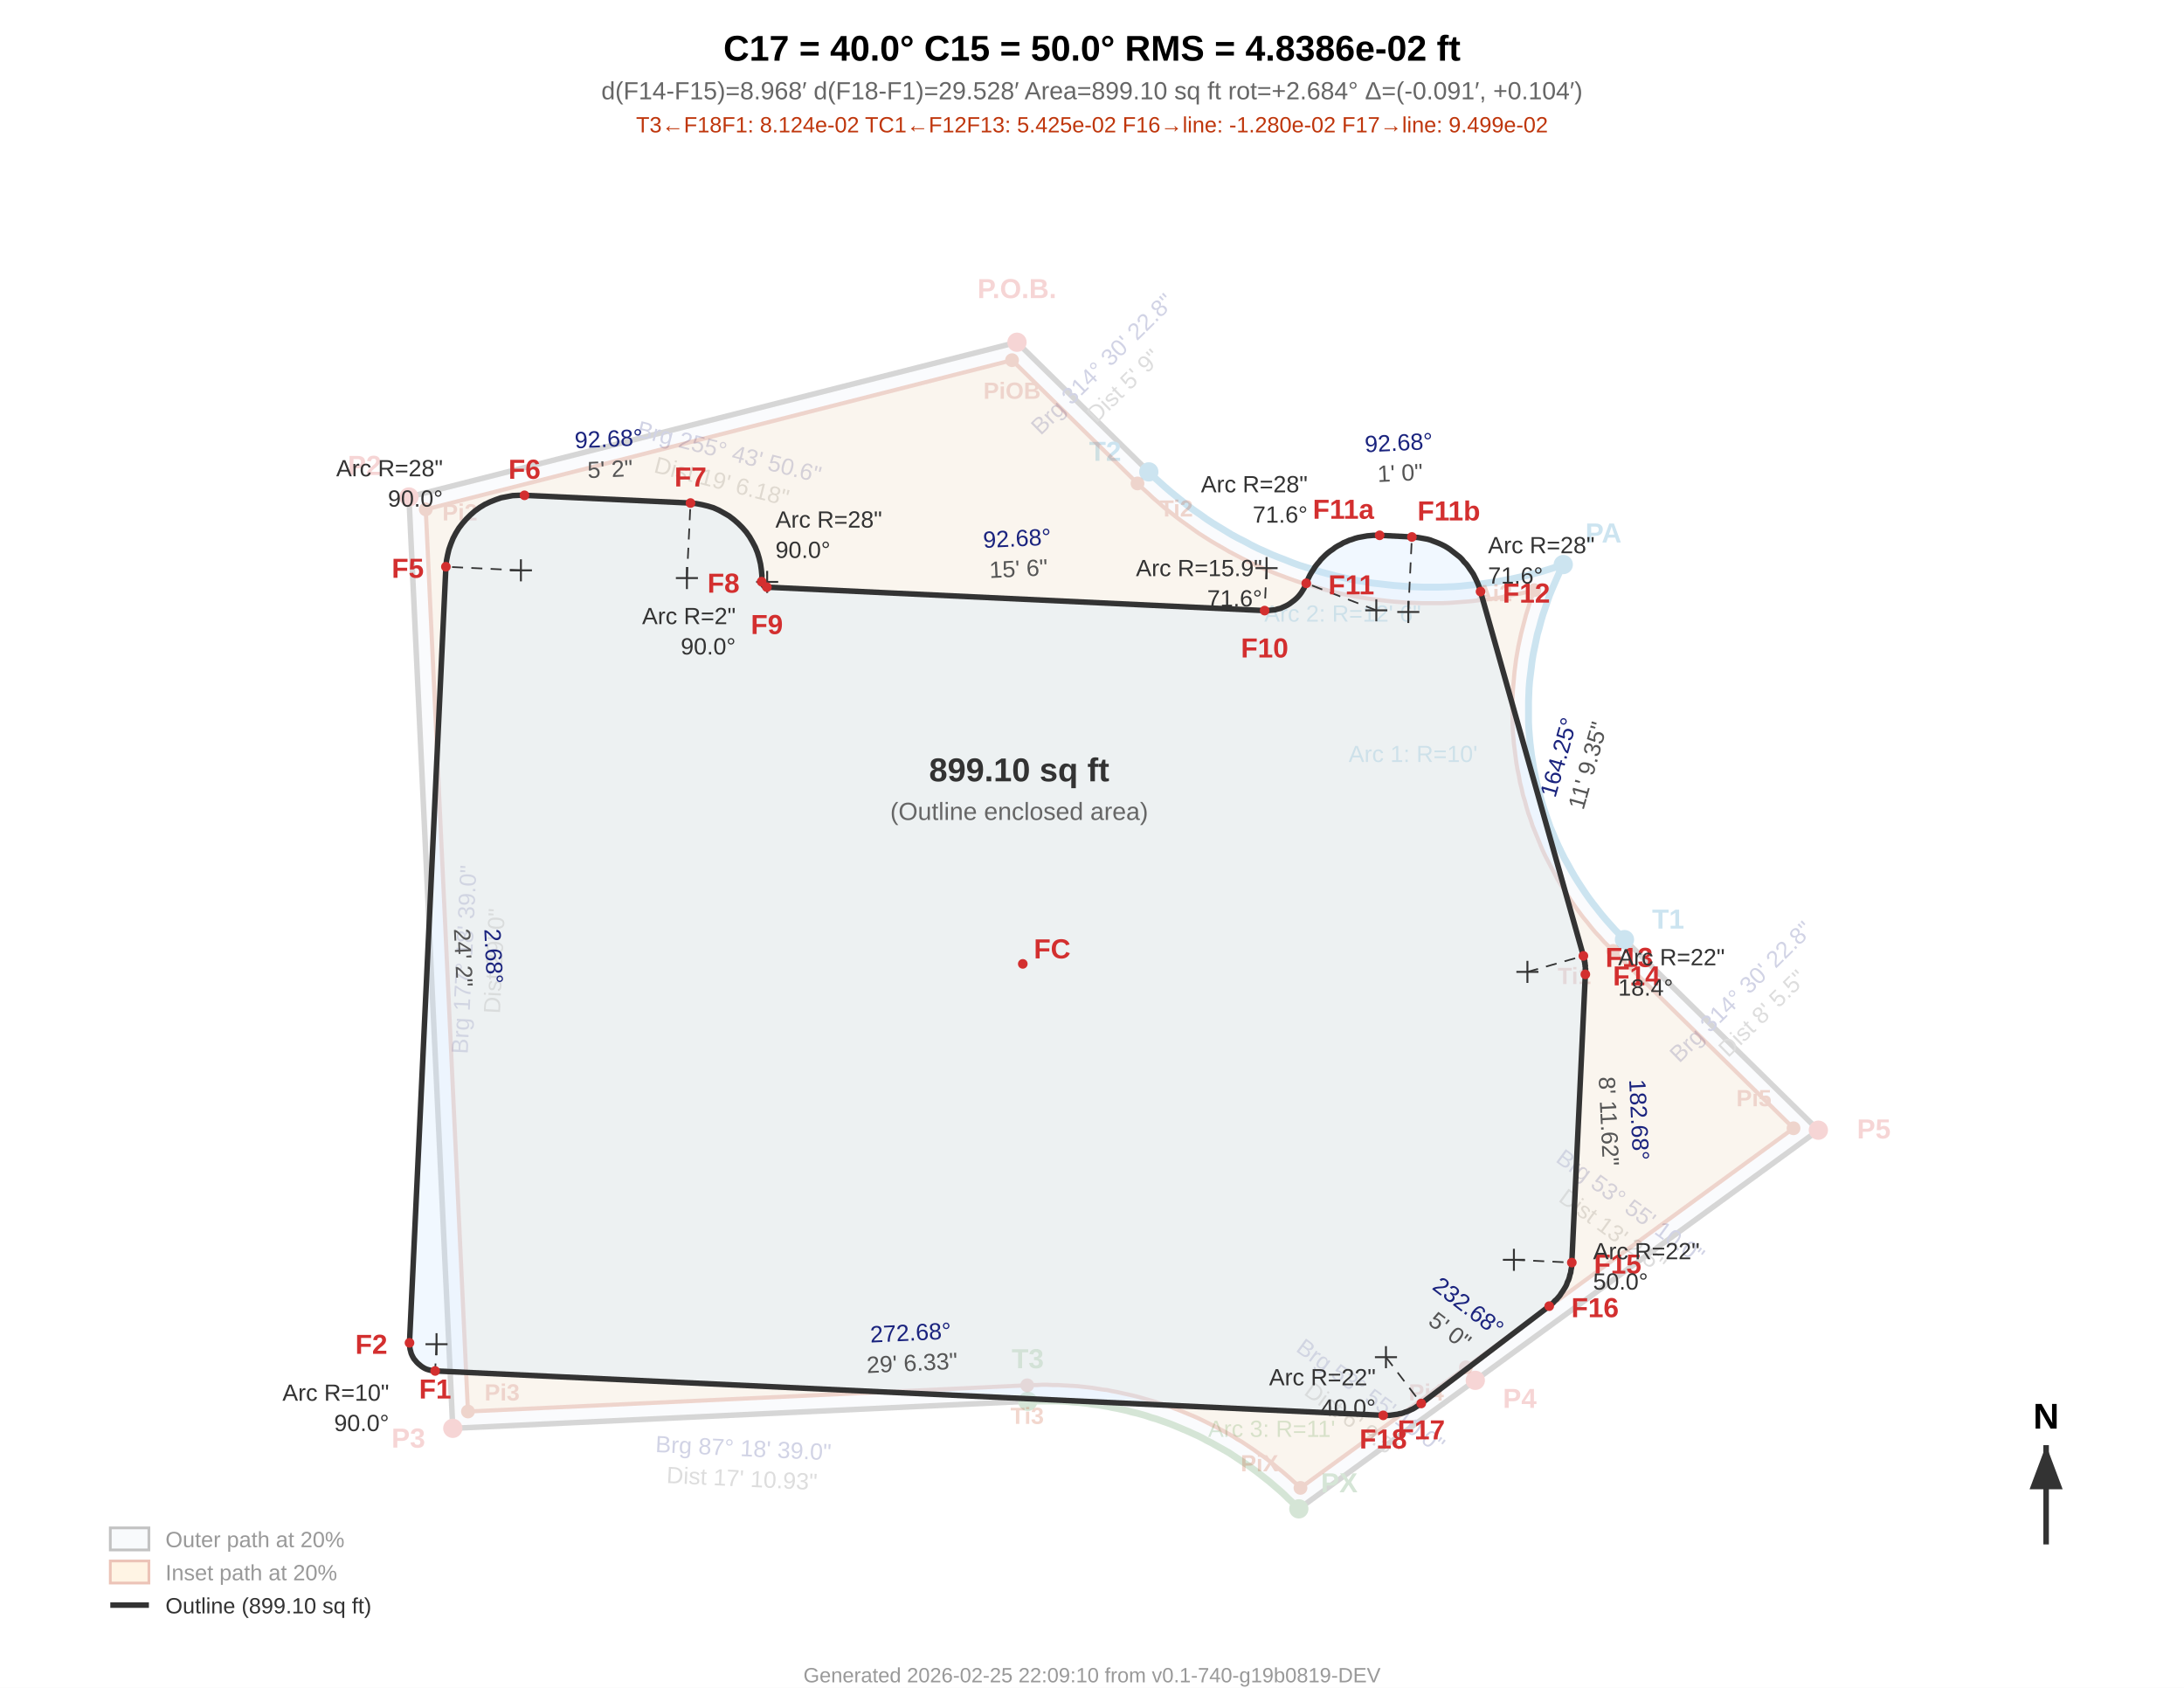
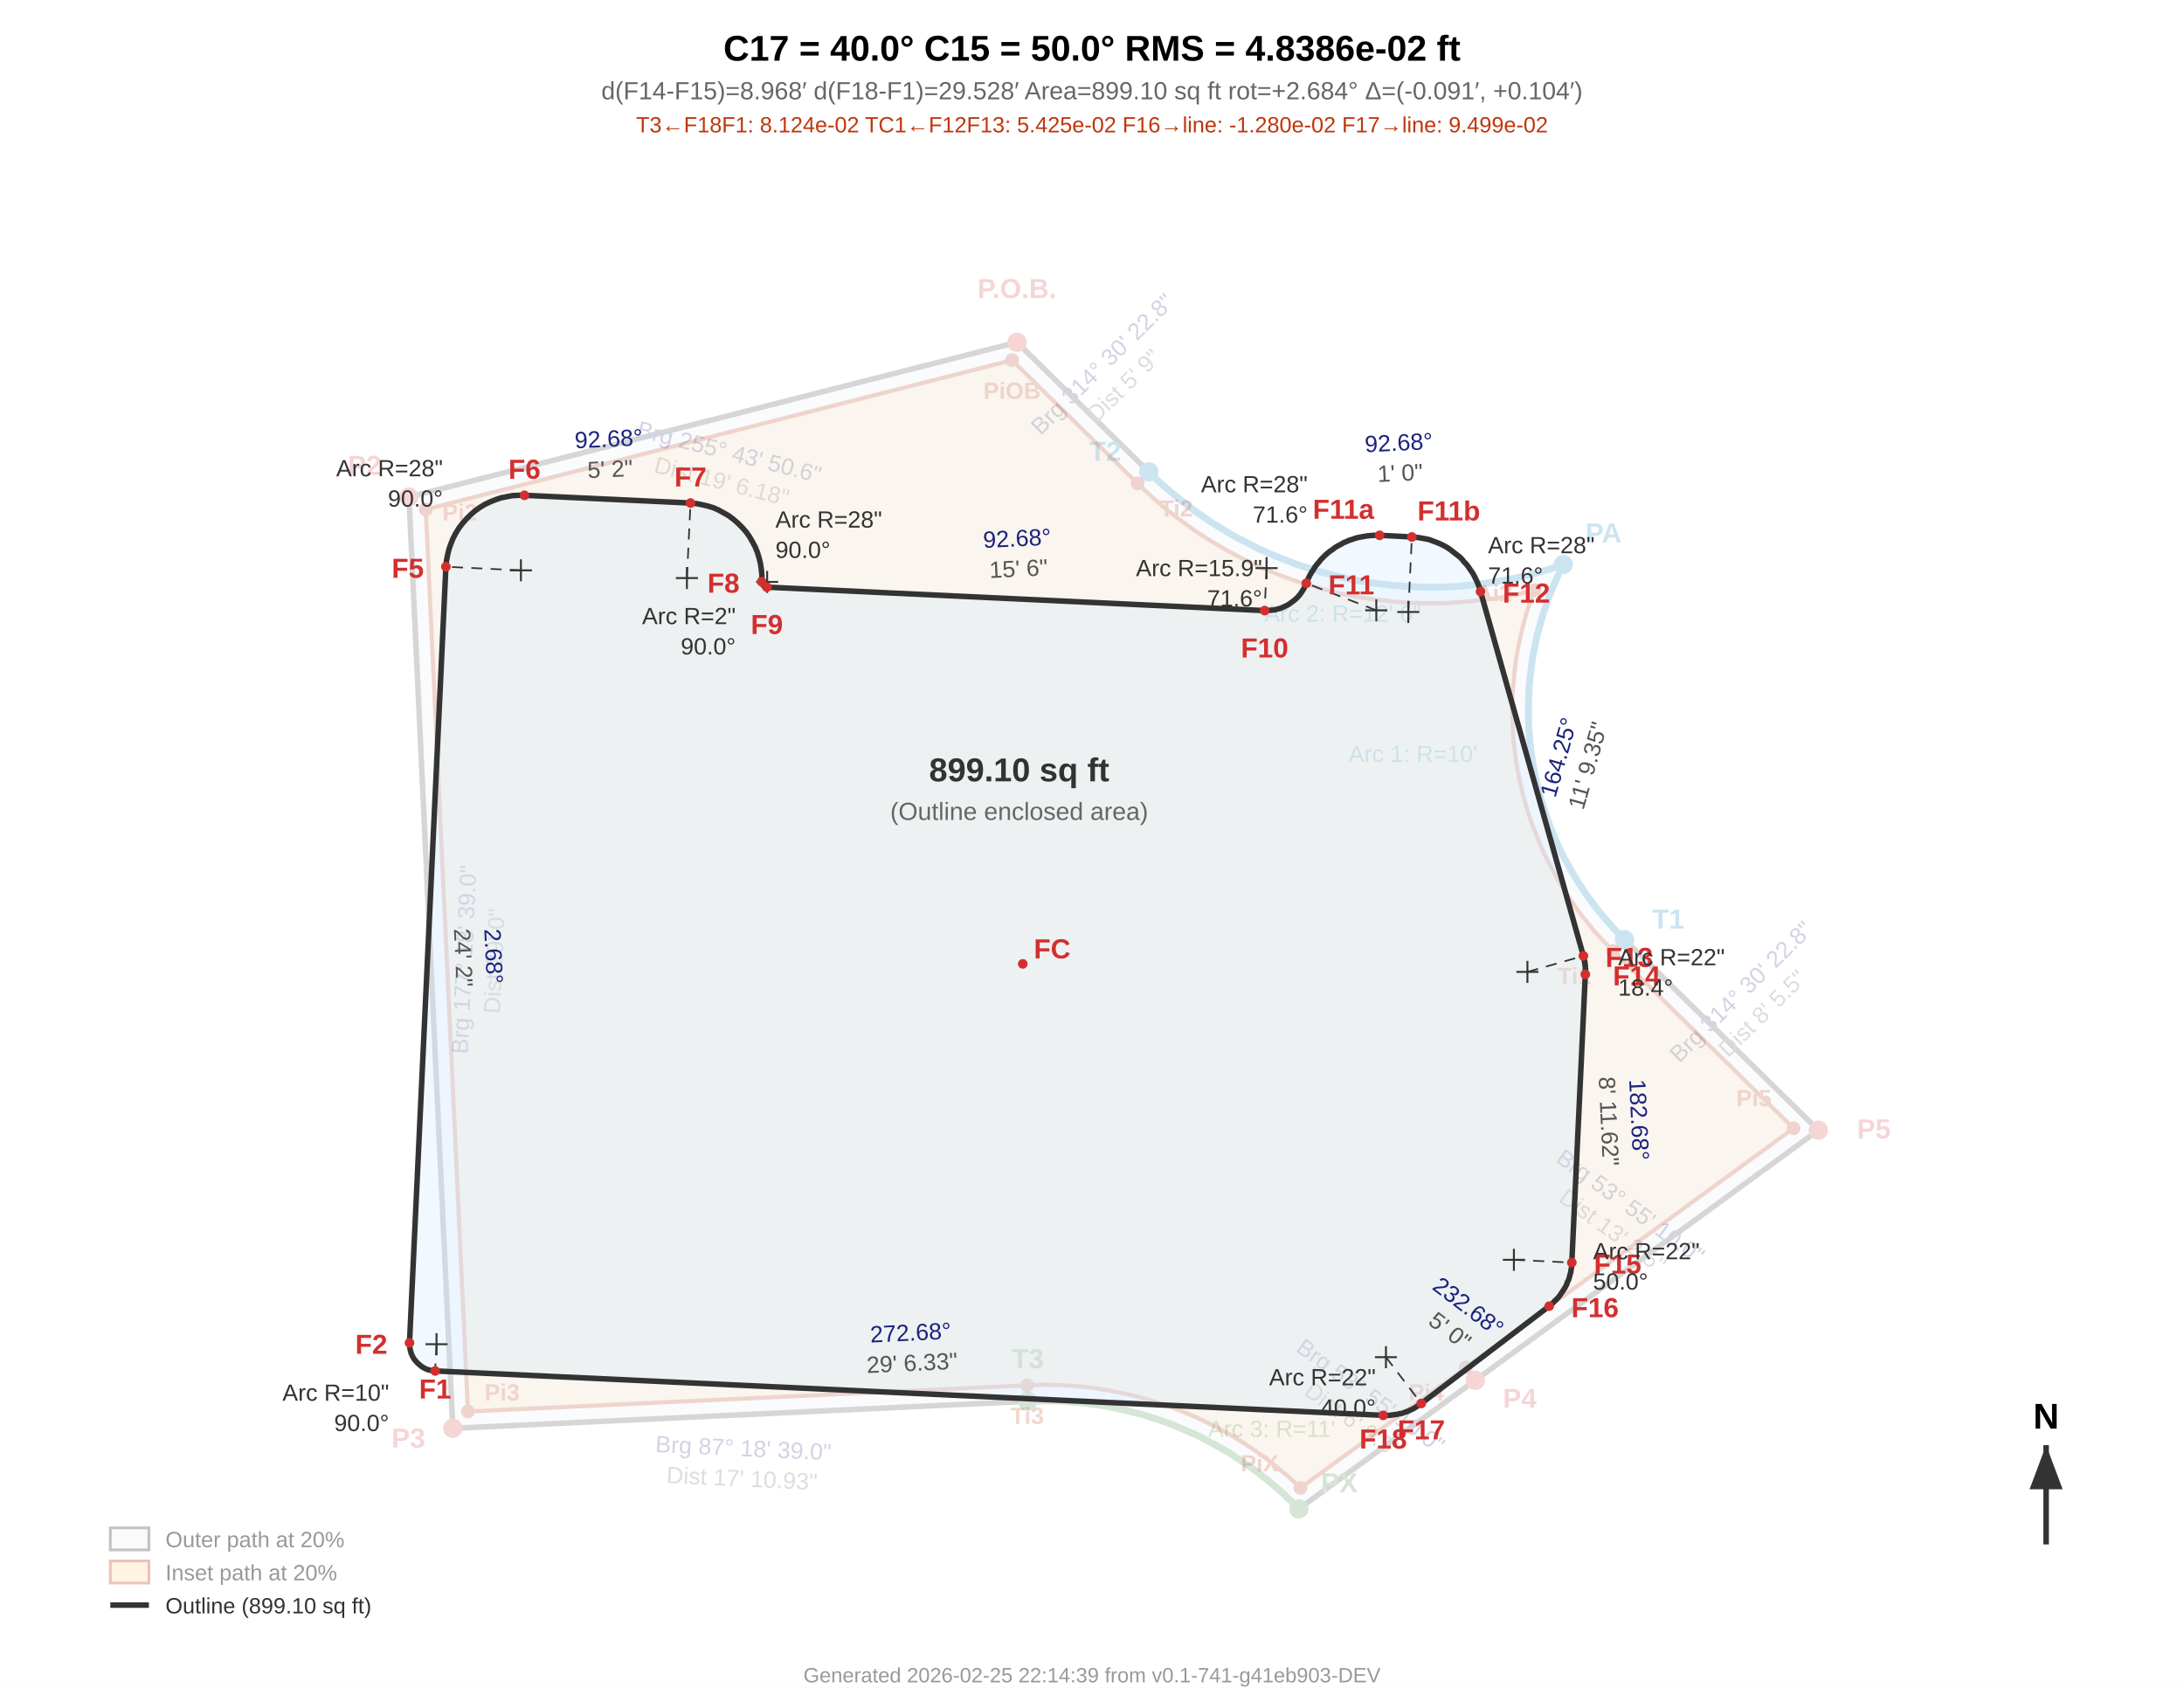
<svg xmlns="http://www.w3.org/2000/svg" width="792" height="612" viewBox="0 0 792 612">
  <rect width="792" height="612" fill="white" />
  <defs>
    <marker id="ah" markerWidth="8" markerHeight="6" refX="8" refY="3" orient="auto">
      <polygon points="0 0, 8 3, 0 6" fill="#333" />
    </marker>
    <clipPath id="page">
      <rect width="792" height="612" />
    </clipPath>
  </defs>
  <text x="396.0" y="22" text-anchor="middle" font-family="Arial" font-size="13" font-weight="bold">C17 = 40.0°   C15 = 50.0°   RMS = 4.8386e-02 ft</text>
  <text x="396.0" y="36" text-anchor="middle" font-family="Arial" font-size="9" fill="#666">d(F14-F15)=8.968′  d(F18-F1)=29.528′  Area=899.10 sq ft  rot=+2.684°  Δ=(-0.091′, +0.104′)</text>
  <text x="396.0" y="48" text-anchor="middle" font-family="Arial" font-size="8" fill="#BF360C">T3←F18F1: 8.124e-02   TC1←F12F13: 5.425e-02   F16→line: -1.280e-02   F17→line: 9.499e-02</text>
  <g opacity="0.2">
    <polygon points="368.8,124.1 148.3,180.2 164.2,517.9 535.0,500.5 659.4,409.8" fill="none" stroke="#bbb" stroke-width="0.8" stroke-dasharray="4,4" />
    <polygon points="368.8,124.1 148.3,180.2 164.2,517.9 372.7,508.1 374.6,508.0 376.4,508.0 378.2,508.0 380.0,508.0 381.8,508.0 383.6,508.0 385.5,508.1 387.3,508.2 389.1,508.4 390.9,508.5 392.7,508.7 394.5,508.9 396.3,509.2 398.1,509.4 399.9,509.7 401.7,510.0 403.5,510.4 405.2,510.7 407.0,511.1 408.8,511.5 410.5,512.0 412.3,512.4 414.1,512.9 415.8,513.4 417.5,514.0 419.3,514.5 421.0,515.1 422.7,515.7 424.4,516.3 426.1,517.0 427.8,517.7 429.4,518.4 431.1,519.1 432.8,519.9 434.4,520.6 436.0,521.4 437.6,522.3 439.2,523.1 440.8,524.0 442.4,524.9 444.0,525.8 445.6,526.7 447.1,527.7 448.6,528.7 450.1,529.7 451.6,530.7 453.1,531.7 454.6,532.8 456.1,533.9 457.5,535.0 458.9,536.1 460.3,537.2 461.7,538.4 463.1,539.6 464.5,540.8 465.8,542.0 467.1,543.3 468.4,544.5 469.7,545.8 471.0,547.1 535.0,500.5 659.4,409.8 589.1,340.7 587.4,338.9 585.7,337.2 584.0,335.3 582.4,333.5 580.8,331.6 579.3,329.7 577.8,327.8 576.3,325.8 574.9,323.8 573.5,321.7 572.2,319.7 570.9,317.6 569.7,315.5 568.5,313.3 567.3,311.2 566.2,309.0 565.1,306.7 564.1,304.5 563.2,302.3 562.2,300.0 561.4,297.7 560.6,295.4 559.8,293.0 559.1,290.7 558.4,288.3 557.8,285.9 557.2,283.6 556.7,281.2 556.2,278.7 555.8,276.3 555.4,273.9 555.1,271.5 554.8,269.0 554.6,266.6 554.4,264.1 554.3,261.7 554.3,259.2 554.3,256.8 554.3,254.3 554.4,251.8 554.5,249.4 554.7,246.9 555.0,244.5 555.3,242.1 555.6,239.6 556.0,237.2 556.5,234.8 557.0,232.4 557.5,230.0 558.2,227.6 558.8,225.3 559.5,222.9 560.3,220.6 561.1,218.2 561.9,215.9 562.8,213.7 563.8,211.4 564.8,209.1 565.8,206.9 566.9,204.7 564.3,205.6 561.8,206.4 559.2,207.2 556.6,207.9 553.9,208.6 551.3,209.2 548.7,209.8 546.0,210.3 543.4,210.8 540.7,211.2 538.0,211.6 535.3,212.0 532.6,212.2 529.9,212.5 527.3,212.7 524.5,212.8 521.8,212.9 519.1,212.9 516.4,212.9 513.7,212.8 511.0,212.7 508.3,212.5 505.6,212.3 502.9,212.0 500.3,211.7 497.6,211.4 494.9,210.9 492.2,210.5 489.6,210.0 486.9,209.4 484.3,208.8 481.7,208.1 479.1,207.4 476.5,206.6 473.9,205.8 471.3,205.0 468.8,204.1 466.3,203.1 463.7,202.1 461.2,201.1 458.8,200.0 456.3,198.9 453.9,197.7 451.5,196.4 449.1,195.2 446.7,193.9 444.4,192.5 442.1,191.1 439.8,189.7 437.5,188.2 435.3,186.6 433.1,185.1 430.9,183.5 428.8,181.8 426.7,180.1 424.6,178.4 422.5,176.6 420.5,174.8 418.5,173.0 416.6,171.1" fill="#e8edf5" stroke="none" />
    <line x1="368.8" y1="124.1" x2="148.3" y2="180.2" stroke="#333" stroke-width="2.0" />
    <line x1="148.3" y1="180.2" x2="164.2" y2="517.9" stroke="#333" stroke-width="2.0" />
    <line x1="164.2" y1="517.9" x2="372.7" y2="508.1" stroke="#333" stroke-width="2.0" />
    <line x1="471.0" y1="547.1" x2="535.0" y2="500.5" stroke="#333" stroke-width="2.0" />
    <line x1="535.0" y1="500.5" x2="659.4" y2="409.8" stroke="#333" stroke-width="2.0" />
    <line x1="659.4" y1="409.8" x2="589.1" y2="340.7" stroke="#333" stroke-width="2.0" />
    <line x1="416.6" y1="171.1" x2="368.8" y2="124.1" stroke="#333" stroke-width="2.0" />
    <polyline points="589.1,340.7 587.4,338.9 585.7,337.2 584.0,335.3 582.4,333.5 580.8,331.6 579.3,329.7 577.8,327.8 576.3,325.8 574.9,323.8 573.5,321.7 572.2,319.7 570.9,317.6 569.7,315.5 568.5,313.3 567.3,311.2 566.2,309.0 565.1,306.7 564.1,304.5 563.2,302.3 562.2,300.0 561.4,297.7 560.6,295.4 559.8,293.0 559.1,290.7 558.4,288.3 557.8,285.9 557.2,283.6 556.7,281.2 556.2,278.7 555.8,276.3 555.4,273.9 555.1,271.5 554.8,269.0 554.6,266.6 554.4,264.1 554.3,261.7 554.3,259.2 554.3,256.8 554.3,254.3 554.4,251.8 554.5,249.4 554.7,246.9 555.0,244.5 555.3,242.1 555.6,239.6 556.0,237.2 556.5,234.8 557.0,232.4 557.5,230.0 558.2,227.6 558.8,225.3 559.5,222.9 560.3,220.6 561.1,218.2 561.9,215.9 562.8,213.7 563.8,211.4 564.8,209.1 565.8,206.9 566.9,204.7" fill="none" stroke="#0077B6" stroke-width="2.5" stroke-linecap="round" />
    <polyline points="566.9,204.7 564.3,205.6 561.8,206.4 559.2,207.2 556.6,207.9 553.9,208.6 551.3,209.2 548.7,209.8 546.0,210.3 543.4,210.8 540.7,211.2 538.0,211.6 535.3,212.0 532.6,212.2 529.9,212.5 527.3,212.7 524.5,212.8 521.8,212.9 519.1,212.9 516.4,212.9 513.7,212.8 511.0,212.7 508.3,212.5 505.6,212.3 502.9,212.0 500.3,211.7 497.6,211.4 494.9,210.9 492.2,210.5 489.6,210.0 486.9,209.4 484.3,208.8 481.7,208.1 479.1,207.4 476.5,206.6 473.9,205.8 471.3,205.0 468.8,204.1 466.3,203.1 463.7,202.1 461.2,201.1 458.8,200.0 456.3,198.9 453.9,197.7 451.5,196.4 449.1,195.2 446.7,193.9 444.4,192.5 442.1,191.1 439.8,189.7 437.5,188.2 435.3,186.6 433.1,185.1 430.9,183.5 428.8,181.8 426.7,180.1 424.6,178.4 422.5,176.6 420.5,174.8 418.5,173.0 416.6,171.1" fill="none" stroke="#0077B6" stroke-width="2.5" stroke-linecap="round" />
    <polyline points="372.7,508.1 374.6,508.0 376.4,508.0 378.2,508.0 380.0,508.0 381.8,508.0 383.6,508.0 385.5,508.1 387.3,508.2 389.1,508.4 390.9,508.5 392.7,508.7 394.5,508.9 396.3,509.2 398.1,509.4 399.9,509.7 401.7,510.0 403.5,510.4 405.2,510.7 407.0,511.1 408.8,511.5 410.5,512.0 412.3,512.4 414.1,512.9 415.8,513.4 417.5,514.0 419.3,514.5 421.0,515.1 422.7,515.7 424.4,516.3 426.1,517.0 427.8,517.7 429.4,518.4 431.1,519.1 432.8,519.9 434.4,520.6 436.0,521.4 437.6,522.3 439.2,523.1 440.8,524.0 442.4,524.9 444.0,525.8 445.6,526.7 447.1,527.7 448.6,528.7 450.1,529.7 451.6,530.7 453.1,531.7 454.6,532.8 456.1,533.9 457.5,535.0 458.9,536.1 460.3,537.2 461.7,538.4 463.1,539.6 464.5,540.8 465.8,542.0 467.1,543.3 468.4,544.5 469.7,545.8 471.0,547.1" fill="none" stroke="#2E7D32" stroke-width="2.5" stroke-linecap="round" />
    <circle cx="368.8" cy="124.1" r="3.5" fill="#d32f2f" />
    <text x="368.8" y="108.1" text-anchor="middle" font-family="Arial" font-size="10" font-weight="bold" fill="#d32f2f">P.O.B.</text>
    <circle cx="148.3" cy="180.2" r="3.5" fill="#d32f2f" />
    <text x="138.3" y="172.2" text-anchor="end" font-family="Arial" font-size="10" font-weight="bold" fill="#d32f2f">P2</text>
    <circle cx="164.2" cy="517.9" r="3.5" fill="#d32f2f" />
    <text x="154.2" y="524.9" text-anchor="end" font-family="Arial" font-size="10" font-weight="bold" fill="#d32f2f">P3</text>
    <circle cx="372.7" cy="508.1" r="3.5" fill="#2E7D32" />
    <text x="372.7" y="496.1" text-anchor="middle" font-family="Arial" font-size="10" font-weight="bold" fill="#2E7D32">T3</text>
    <circle cx="471.0" cy="547.1" r="3.5" fill="#2E7D32" />
    <text x="479.0" y="541.1" text-anchor="start" font-family="Arial" font-size="10" font-weight="bold" fill="#2E7D32">PX</text>
    <circle cx="535.0" cy="500.5" r="3.5" fill="#d32f2f" />
    <text x="545.0" y="510.5" text-anchor="start" font-family="Arial" font-size="10" font-weight="bold" fill="#d32f2f">P4</text>
    <circle cx="659.4" cy="409.8" r="3.5" fill="#d32f2f" />
    <text x="673.4" y="412.8" text-anchor="start" font-family="Arial" font-size="10" font-weight="bold" fill="#d32f2f">P5</text>
    <circle cx="589.1" cy="340.7" r="3.5" fill="#0077B6" />
    <text x="599.1" y="336.7" text-anchor="start" font-family="Arial" font-size="10" font-weight="bold" fill="#0077B6">T1</text>
    <circle cx="566.9" cy="204.7" r="3.5" fill="#0077B6" />
    <text x="574.9" y="196.7" text-anchor="start" font-family="Arial" font-size="10" font-weight="bold" fill="#0077B6">PA</text>
    <circle cx="416.6" cy="171.1" r="3.5" fill="#0077B6" />
    <text x="406.6" y="167.1" text-anchor="end" font-family="Arial" font-size="10" font-weight="bold" fill="#0077B6">T2</text>
    <g transform="translate(263.0,169.6) rotate(14.3)">
      <text x="0" y="-3" text-anchor="middle" font-family="Arial" font-size="8.5" fill="#1a237e">Brg 255° 43' 50.6"</text>
      <text x="0" y="8" text-anchor="middle" font-family="Arial" font-size="8.5" fill="#555">Dist 19' 6.18"</text>
    </g>
    <g transform="translate(174.2,348.2) rotate(-87.3)">
      <text x="0" y="-3" text-anchor="middle" font-family="Arial" font-size="8.5" fill="#1a237e">Brg 177° 18' 39.0"</text>
      <text x="0" y="8" text-anchor="middle" font-family="Arial" font-size="8.5" fill="#555">Dist 29' 0"</text>
    </g>
    <g transform="translate(269.3,531.0) rotate(2.7)">
      <text x="0" y="-3" text-anchor="middle" font-family="Arial" font-size="8.5" fill="#1a237e">Brg 87° 18' 39.0"</text>
      <text x="0" y="8" text-anchor="middle" font-family="Arial" font-size="8.5" fill="#555">Dist 17' 10.93"</text>
    </g>
    <g transform="translate(493.6,510.9) rotate(36.1)">
      <text x="0" y="-3" text-anchor="middle" font-family="Arial" font-size="8.5" fill="#1a237e">Brg 53° 55' 10.0"</text>
      <text x="0" y="8" text-anchor="middle" font-family="Arial" font-size="8.5" fill="#555">Dist 6' 9.5"</text>
    </g>
    <g transform="translate(587.8,442.2) rotate(36.1)">
      <text x="0" y="-3" text-anchor="middle" font-family="Arial" font-size="8.5" fill="#1a237e">Brg 53° 55' 10.0"</text>
      <text x="0" y="8" text-anchor="middle" font-family="Arial" font-size="8.5" fill="#555">Dist 13' 2.5"</text>
    </g>
    <g transform="translate(635.5,363.8) rotate(-44.5)">
      <text x="0" y="-3" text-anchor="middle" font-family="Arial" font-size="8.5" fill="#1a237e">Brg 314° 30' 22.8"</text>
      <text x="0" y="8" text-anchor="middle" font-family="Arial" font-size="8.5" fill="#555">Dist 8' 5.5"</text>
    </g>
    <g transform="translate(403.9,136.2) rotate(-44.5)">
      <text x="0" y="-3" text-anchor="middle" font-family="Arial" font-size="8.5" fill="#1a237e">Brg 314° 30' 22.8"</text>
      <text x="0" y="8" text-anchor="middle" font-family="Arial" font-size="8.5" fill="#555">Dist 5' 9"</text>
    </g>
    <text x="535.8" y="276.3" text-anchor="end" font-family="Arial" font-size="8.5" fill="#0077B6">Arc 1: R=10'</text>
    <text x="486.9" y="225.4" text-anchor="middle" font-family="Arial" font-size="8.5" fill="#0077B6">Arc 2: R=12' 6"</text>
    <text x="438.1" y="521.0" text-anchor="start" font-family="Arial" font-size="8.5" fill="#2E7D32">Arc 3: R=11'</text>
  </g>
  <g opacity="0.2">
    <polygon points="367.0,130.6 154.4,184.7 169.7,511.8 372.5,502.3 374.3,502.2 376.1,502.2 377.9,502.1 379.7,502.1 381.5,502.2 383.4,502.2 385.2,502.3 387.0,502.4 388.8,502.5 390.6,502.6 392.4,502.8 394.2,503.0 396.0,503.2 397.8,503.5 399.6,503.8 401.4,504.0 403.2,504.4 404.9,504.7 406.7,505.1 408.5,505.5 410.3,505.9 412.0,506.3 413.8,506.8 415.5,507.3 417.3,507.8 419.0,508.3 420.7,508.9 422.4,509.4 424.2,510.0 425.9,510.7 427.5,511.3 429.2,512.0 430.9,512.7 432.6,513.4 434.2,514.1 435.9,514.9 437.5,515.7 439.1,516.5 440.8,517.3 442.4,518.2 443.9,519.0 445.5,519.9 447.1,520.8 448.6,521.8 450.2,522.7 451.7,523.7 453.2,524.7 454.7,525.7 456.2,526.8 457.7,527.8 459.2,528.9 460.6,530.0 462.0,531.1 463.4,532.3 464.8,533.4 466.2,534.6 467.6,535.8 468.9,537.0 470.3,538.2 471.6,539.5 531.6,495.8 650.4,409.1 585.0,344.8 583.4,343.2 581.7,341.5 580.1,339.7 578.5,338.0 577.0,336.2 575.5,334.3 574.0,332.5 572.6,330.6 571.2,328.7 569.9,326.8 568.6,324.8 567.3,322.8 566.0,320.8 564.8,318.8 563.7,316.7 562.6,314.6 561.5,312.5 560.4,310.4 559.4,308.3 558.5,306.1 557.6,303.9 556.7,301.7 555.8,299.5 555.1,297.3 554.3,295.1 553.6,292.8 553.0,290.5 552.3,288.3 551.8,286.0 551.2,283.7 550.8,281.3 550.3,279.0 549.9,276.7 549.6,274.4 549.3,272.0 549.0,269.7 548.8,267.3 548.6,265.0 548.5,262.6 548.5,260.2 548.4,257.9 548.4,255.5 548.5,253.2 548.6,250.8 548.8,248.4 549.0,246.1 549.2,243.7 549.5,241.4 549.8,239.0 550.2,236.7 550.6,234.4 551.1,232.1 551.6,229.8 552.2,227.5 552.8,225.2 553.4,222.9 554.1,220.7 554.8,218.4 555.6,216.2 556.4,214.0 553.9,214.6 551.4,215.2 548.8,215.7 546.3,216.2 543.7,216.7 541.2,217.1 538.6,217.4 536.0,217.7 533.4,218.0 530.9,218.2 528.3,218.4 525.7,218.6 523.1,218.7 520.5,218.7 517.9,218.7 515.3,218.7 512.7,218.6 510.1,218.5 507.5,218.3 504.9,218.1 502.3,217.8 499.8,217.5 497.2,217.2 494.6,216.8 492.1,216.4 489.5,215.9 487.0,215.4 484.4,214.8 481.9,214.2 479.4,213.5 476.9,212.8 474.4,212.1 471.9,211.3 469.5,210.5 467.0,209.6 464.6,208.7 462.2,207.8 459.8,206.8 457.4,205.8 455.0,204.7 452.7,203.6 450.3,202.4 448.0,201.2 445.7,200.0 443.5,198.7 441.2,197.4 439.0,196.1 436.8,194.7 434.6,193.3 432.5,191.8 430.4,190.3 428.3,188.8 426.2,187.2 424.2,185.6 422.1,184.0 420.2,182.3 418.2,180.6 416.3,178.8 414.4,177.1 412.5,175.3" fill="rgba(255,152,0,0.3)" stroke="none" />
    <line x1="367.0" y1="130.6" x2="154.4" y2="184.7" stroke="#BF360C" stroke-width="1.5" />
    <line x1="154.4" y1="184.7" x2="169.7" y2="511.8" stroke="#BF360C" stroke-width="1.5" />
    <line x1="169.7" y1="511.8" x2="372.5" y2="502.3" stroke="#BF360C" stroke-width="1.5" />
    <line x1="471.6" y1="539.5" x2="531.6" y2="495.8" stroke="#BF360C" stroke-width="1.5" />
    <line x1="531.6" y1="495.8" x2="650.4" y2="409.1" stroke="#BF360C" stroke-width="1.5" />
    <line x1="650.4" y1="409.1" x2="585.0" y2="344.8" stroke="#BF360C" stroke-width="1.5" />
    <line x1="412.5" y1="175.3" x2="367.0" y2="130.6" stroke="#BF360C" stroke-width="1.5" />
    <polyline points="585.0,344.8 583.4,343.2 581.7,341.5 580.1,339.7 578.5,338.0 577.0,336.2 575.5,334.3 574.0,332.5 572.6,330.6 571.2,328.7 569.9,326.8 568.6,324.8 567.3,322.8 566.0,320.8 564.8,318.8 563.7,316.7 562.6,314.6 561.5,312.5 560.4,310.4 559.4,308.3 558.5,306.1 557.6,303.9 556.7,301.7 555.8,299.5 555.1,297.3 554.3,295.1 553.6,292.8 553.0,290.5 552.3,288.3 551.8,286.0 551.2,283.7 550.8,281.3 550.3,279.0 549.9,276.7 549.6,274.4 549.3,272.0 549.0,269.7 548.8,267.3 548.6,265.0 548.5,262.6 548.5,260.2 548.4,257.9 548.4,255.5 548.5,253.2 548.6,250.8 548.8,248.4 549.0,246.1 549.2,243.7 549.5,241.4 549.8,239.0 550.2,236.7 550.6,234.4 551.1,232.1 551.6,229.8 552.2,227.5 552.8,225.2 553.4,222.9 554.1,220.7 554.8,218.4 555.6,216.2 556.4,214.0" fill="none" stroke="#BF360C" stroke-width="1.5" stroke-linecap="round" />
    <polyline points="556.4,214.0 553.9,214.6 551.4,215.2 548.8,215.7 546.3,216.2 543.7,216.7 541.2,217.1 538.6,217.4 536.0,217.7 533.4,218.0 530.9,218.2 528.3,218.4 525.7,218.6 523.1,218.7 520.5,218.7 517.9,218.7 515.3,218.7 512.7,218.6 510.1,218.5 507.5,218.3 504.9,218.1 502.3,217.8 499.8,217.5 497.2,217.2 494.6,216.8 492.1,216.4 489.5,215.9 487.0,215.4 484.4,214.8 481.9,214.2 479.4,213.5 476.9,212.8 474.4,212.1 471.9,211.3 469.5,210.5 467.0,209.6 464.6,208.7 462.2,207.8 459.8,206.8 457.4,205.8 455.0,204.7 452.7,203.6 450.3,202.4 448.0,201.2 445.7,200.0 443.5,198.7 441.2,197.4 439.0,196.1 436.8,194.7 434.6,193.3 432.5,191.8 430.4,190.3 428.3,188.8 426.2,187.2 424.2,185.6 422.1,184.0 420.2,182.3 418.2,180.6 416.3,178.8 414.4,177.1 412.5,175.3" fill="none" stroke="#BF360C" stroke-width="1.5" stroke-linecap="round" />
    <polyline points="372.5,502.3 374.3,502.2 376.1,502.2 377.9,502.1 379.7,502.1 381.5,502.2 383.4,502.2 385.2,502.3 387.0,502.4 388.8,502.5 390.6,502.6 392.4,502.8 394.2,503.0 396.0,503.2 397.8,503.5 399.6,503.8 401.4,504.0 403.2,504.4 404.9,504.7 406.7,505.1 408.5,505.5 410.3,505.9 412.0,506.3 413.8,506.8 415.5,507.3 417.3,507.8 419.0,508.3 420.7,508.9 422.4,509.4 424.2,510.0 425.9,510.7 427.5,511.3 429.2,512.0 430.9,512.7 432.6,513.4 434.2,514.1 435.9,514.9 437.5,515.7 439.1,516.5 440.8,517.3 442.4,518.2 443.9,519.0 445.5,519.9 447.1,520.8 448.6,521.8 450.2,522.7 451.7,523.7 453.2,524.7 454.7,525.7 456.2,526.8 457.7,527.8 459.2,528.9 460.6,530.0 462.0,531.1 463.4,532.3 464.8,533.4 466.2,534.6 467.6,535.8 468.9,537.0 470.3,538.2 471.6,539.5" fill="none" stroke="#BF360C" stroke-width="1.5" stroke-linecap="round" />
    <circle cx="367.0" cy="130.6" r="2.5" fill="#BF360C" />
    <text x="367.0" y="144.6" text-anchor="middle" font-family="Arial" font-size="8.5" font-weight="bold" fill="#BF360C">PiOB</text>
    <circle cx="154.4" cy="184.7" r="2.5" fill="#BF360C" />
    <text x="160.4" y="188.7" text-anchor="start" font-family="Arial" font-size="8.5" font-weight="bold" fill="#BF360C">Pi2</text>
    <circle cx="169.7" cy="511.8" r="2.5" fill="#BF360C" />
    <text x="175.7" y="507.8" text-anchor="start" font-family="Arial" font-size="8.5" font-weight="bold" fill="#BF360C">Pi3</text>
    <circle cx="372.5" cy="502.3" r="2.5" fill="#BF360C" />
    <text x="372.5" y="516.3" text-anchor="middle" font-family="Arial" font-size="8.5" font-weight="bold" fill="#BF360C">Ti3</text>
    <circle cx="471.6" cy="539.5" r="2.5" fill="#BF360C" />
    <text x="463.6" y="533.5" text-anchor="end" font-family="Arial" font-size="8.5" font-weight="bold" fill="#BF360C">PiX</text>
    <circle cx="531.6" cy="495.8" r="2.5" fill="#BF360C" />
    <text x="523.6" y="507.8" text-anchor="end" font-family="Arial" font-size="8.5" font-weight="bold" fill="#BF360C">Pi4</text>
    <circle cx="650.4" cy="409.1" r="2.5" fill="#BF360C" />
    <text x="642.4" y="401.1" text-anchor="end" font-family="Arial" font-size="8.5" font-weight="bold" fill="#BF360C">Pi5</text>
    <circle cx="585.0" cy="344.8" r="2.5" fill="#BF360C" />
    <text x="577.0" y="356.8" text-anchor="end" font-family="Arial" font-size="8.5" font-weight="bold" fill="#BF360C">Ti1</text>
    <circle cx="556.4" cy="214.0" r="2.5" fill="#BF360C" />
    <text x="548.4" y="218.0" text-anchor="end" font-family="Arial" font-size="8.5" font-weight="bold" fill="#BF360C">Ai2</text>
    <circle cx="412.5" cy="175.3" r="2.5" fill="#BF360C" />
    <text x="420.5" y="187.3" text-anchor="start" font-family="Arial" font-size="8.5" font-weight="bold" fill="#BF360C">Ti2</text>
  </g>
  <polygon points="157.8,497.1 157.0,497.0 156.3,496.9 155.5,496.7 154.8,496.5 154.1,496.2 153.4,495.8 152.8,495.4 152.2,494.9 151.6,494.4 151.1,493.9 150.6,493.3 150.1,492.7 149.7,492.0 149.4,491.4 149.1,490.7 148.9,489.9 148.7,489.2 148.6,488.4 148.5,487.7 148.5,486.9 161.7,205.5 161.9,203.4 162.3,201.3 162.8,199.2 163.5,197.2 164.3,195.2 165.3,193.3 166.4,191.5 167.7,189.8 169.1,188.2 170.6,186.7 172.2,185.3 174.0,184.0 175.8,182.9 177.7,182.0 179.7,181.2 181.7,180.5 183.8,180.1 185.9,179.7 188.1,179.6 190.2,179.6 250.4,182.4 252.5,182.6 254.6,183.0 256.7,183.5 258.7,184.1 260.7,185.0 262.5,186.0 264.4,187.1 266.1,188.4 267.7,189.8 269.2,191.3 270.6,192.9 271.8,194.6 272.9,196.5 273.9,198.4 274.7,200.4 275.3,202.4 275.8,204.5 276.1,206.6 276.3,208.7 276.2,210.9 276.2,211.0 276.3,211.2 276.3,211.3 276.3,211.5 276.4,211.6 276.4,211.8 276.5,211.9 276.6,212.0 276.7,212.1 276.8,212.3 276.9,212.4 277.0,212.5 277.1,212.6 277.2,212.6 277.4,212.7 277.5,212.8 277.6,212.8 277.8,212.9 277.9,212.9 278.1,212.9 458.6,221.4 459.6,221.4 460.5,221.3 461.5,221.2 462.4,221.1 463.4,220.8 464.3,220.6 465.2,220.2 466.1,219.8 466.9,219.4 467.7,218.9 468.5,218.3 469.3,217.7 470.0,217.1 470.7,216.4 471.3,215.7 471.9,214.9 472.4,214.1 472.9,213.3 473.3,212.4 473.7,211.5 474.1,210.5 474.6,209.4 475.1,208.4 475.7,207.4 476.3,206.5 476.9,205.5 477.6,204.6 478.3,203.8 479.0,202.9 479.8,202.1 480.6,201.3 481.5,200.5 482.4,199.8 483.3,199.2 484.2,198.5 485.2,197.9 486.2,197.4 487.2,196.8 488.2,196.4 489.3,195.9 490.3,195.6 491.4,195.2 492.5,194.9 493.6,194.7 494.7,194.5 495.8,194.3 497.0,194.2 498.1,194.1 499.2,194.1 500.3,194.1 512.0,194.7 513.1,194.8 514.2,194.9 515.4,195.1 516.5,195.3 517.6,195.5 518.7,195.8 519.7,196.2 520.8,196.6 521.8,197.0 522.9,197.5 523.9,198.0 524.9,198.6 525.8,199.2 526.7,199.9 527.6,200.6 528.5,201.3 529.4,202.0 530.2,202.8 530.9,203.7 531.7,204.5 532.4,205.4 533.0,206.3 533.7,207.3 534.3,208.2 534.8,209.2 535.3,210.2 535.8,211.3 536.2,212.3 536.6,213.4 536.9,214.5 574.2,346.6 574.2,346.7 574.2,346.9 574.3,347.0 574.3,347.1 574.3,347.2 574.3,347.3 574.4,347.4 574.4,347.5 574.4,347.6 574.5,347.7 574.5,347.8 574.5,348.0 574.5,348.1 574.5,348.2 574.6,348.3 574.6,348.4 574.6,348.5 574.6,348.6 574.7,348.7 574.7,348.8 574.7,349.0 574.7,349.1 574.7,349.2 574.7,349.3 574.8,349.4 574.8,349.5 574.8,349.6 574.8,349.7 574.8,349.8 574.8,350.0 574.8,350.1 574.9,350.2 574.9,350.3 574.9,350.4 574.9,350.5 574.9,350.6 574.9,350.7 574.9,350.9 574.9,351.0 574.9,351.1 574.9,351.2 574.9,351.3 574.9,351.4 575.0,351.5 575.0,351.7 575.0,351.8 575.0,351.9 575.0,352.0 575.0,352.1 575.0,352.2 575.0,352.3 575.0,352.4 575.0,352.6 575.0,352.7 575.0,352.8 575.0,352.9 575.0,353.0 575.0,353.1 574.9,353.2 574.9,353.3 570.0,457.8 570.0,458.7 569.9,459.6 569.7,460.5 569.6,461.4 569.3,462.3 569.1,463.2 568.8,464.1 568.4,464.9 568.1,465.8 567.7,466.6 567.2,467.4 566.7,468.2 566.2,468.9 565.7,469.7 565.1,470.4 564.5,471.1 563.8,471.7 563.2,472.4 562.5,473.0 561.8,473.6 515.4,508.9 514.8,509.3 514.2,509.7 513.6,510.1 513.0,510.5 512.3,510.9 511.6,511.2 511.0,511.5 510.3,511.8 509.6,512.0 508.9,512.3 508.2,512.5 507.5,512.6 506.8,512.8 506.0,512.9 505.3,513.0 504.6,513.1 503.8,513.2 503.1,513.2 502.4,513.2 501.6,513.2" fill="rgba(200,230,255,0.25)" stroke="none" />
  <line x1="148.5" y1="486.9" x2="161.7" y2="205.5" stroke="#333" stroke-width="2.0" />
  <line x1="190.2" y1="179.6" x2="250.4" y2="182.4" stroke="#333" stroke-width="2.0" />
  <line x1="278.1" y1="212.9" x2="458.6" y2="221.4" stroke="#333" stroke-width="2.0" />
  <line x1="500.3" y1="194.1" x2="512.0" y2="194.7" stroke="#333" stroke-width="2.0" />
  <line x1="536.9" y1="214.5" x2="574.2" y2="346.6" stroke="#333" stroke-width="2.0" />
  <line x1="574.9" y1="353.3" x2="570.0" y2="457.8" stroke="#333" stroke-width="2.0" />
  <line x1="561.8" y1="473.6" x2="515.4" y2="508.9" stroke="#333" stroke-width="2.0" />
  <line x1="501.6" y1="513.2" x2="157.8" y2="497.1" stroke="#333" stroke-width="2.0" />
  <polyline points="157.8,497.1 157.0,497.0 156.3,496.9 155.5,496.7 154.8,496.5 154.1,496.2 153.4,495.8 152.8,495.4 152.2,494.9 151.6,494.4 151.1,493.9 150.6,493.3 150.1,492.7 149.7,492.0 149.4,491.4 149.1,490.7 148.9,489.9 148.7,489.2 148.6,488.4 148.5,487.7 148.5,486.9" fill="none" stroke="#333" stroke-width="2.0" stroke-linecap="round" />
  <polyline points="161.7,205.5 161.9,203.4 162.3,201.3 162.8,199.2 163.5,197.2 164.3,195.2 165.3,193.3 166.4,191.5 167.7,189.8 169.1,188.2 170.6,186.7 172.2,185.3 174.0,184.0 175.8,182.9 177.7,182.0 179.7,181.2 181.7,180.5 183.8,180.1 185.9,179.7 188.1,179.6 190.2,179.6" fill="none" stroke="#333" stroke-width="2.0" stroke-linecap="round" />
  <polyline points="250.4,182.4 252.5,182.6 254.6,183.0 256.7,183.5 258.7,184.1 260.7,185.0 262.5,186.0 264.4,187.1 266.1,188.4 267.7,189.8 269.2,191.3 270.6,192.9 271.8,194.6 272.9,196.5 273.9,198.4 274.7,200.4 275.3,202.4 275.8,204.5 276.1,206.6 276.3,208.7 276.2,210.9" fill="none" stroke="#333" stroke-width="2.0" stroke-linecap="round" />
  <polyline points="276.2,210.9 276.2,211.0 276.3,211.2 276.3,211.3 276.3,211.5 276.4,211.6 276.4,211.8 276.5,211.9 276.6,212.0 276.7,212.1 276.8,212.3 276.9,212.4 277.0,212.5 277.1,212.6 277.2,212.6 277.4,212.7 277.5,212.8 277.6,212.8 277.8,212.9 277.9,212.9 278.1,212.9" fill="none" stroke="#333" stroke-width="2.0" stroke-linecap="round" />
  <polyline points="458.6,221.4 459.6,221.4 460.5,221.3 461.5,221.2 462.4,221.1 463.4,220.8 464.3,220.6 465.2,220.2 466.1,219.8 466.9,219.4 467.7,218.9 468.5,218.3 469.3,217.7 470.0,217.1 470.7,216.4 471.3,215.7 471.9,214.9 472.4,214.1 472.9,213.3 473.3,212.4 473.7,211.5" fill="none" stroke="#333" stroke-width="2.0" stroke-linecap="round" />
  <polyline points="473.7,211.5 474.1,210.5 474.6,209.4 475.1,208.4 475.7,207.4 476.3,206.5 476.9,205.5 477.6,204.6 478.3,203.8 479.0,202.9 479.8,202.1 480.6,201.3 481.5,200.5 482.4,199.8 483.3,199.2 484.2,198.5 485.2,197.9 486.2,197.4 487.2,196.8 488.2,196.4 489.3,195.9 490.3,195.6 491.4,195.2 492.5,194.9 493.6,194.7 494.7,194.5 495.8,194.3 497.0,194.2 498.1,194.1 499.2,194.1 500.3,194.1" fill="none" stroke="#333" stroke-width="2.0" stroke-linecap="round" />
  <polyline points="512.0,194.7 513.1,194.8 514.2,194.9 515.4,195.1 516.5,195.3 517.6,195.5 518.7,195.8 519.7,196.2 520.8,196.6 521.8,197.0 522.9,197.5 523.9,198.0 524.9,198.6 525.8,199.2 526.7,199.9 527.6,200.6 528.5,201.3 529.4,202.0 530.2,202.8 530.9,203.7 531.7,204.5 532.4,205.4 533.0,206.3 533.7,207.3 534.3,208.2 534.8,209.2 535.3,210.2 535.8,211.3 536.2,212.3 536.6,213.4 536.9,214.5" fill="none" stroke="#333" stroke-width="2.0" stroke-linecap="round" />
  <polyline points="574.2,346.6 574.2,346.7 574.2,346.9 574.3,347.0 574.3,347.1 574.3,347.2 574.3,347.3 574.4,347.4 574.4,347.5 574.4,347.6 574.5,347.7 574.5,347.8 574.5,348.0 574.5,348.1 574.5,348.2 574.6,348.3 574.6,348.4 574.6,348.5 574.6,348.6 574.7,348.7 574.7,348.8 574.7,349.0 574.7,349.1 574.7,349.2 574.7,349.3 574.8,349.4 574.8,349.5 574.8,349.6 574.8,349.7 574.8,349.8 574.8,350.0 574.8,350.1 574.9,350.2 574.9,350.3 574.9,350.4 574.9,350.5 574.9,350.6 574.9,350.7 574.9,350.9 574.9,351.0 574.9,351.1 574.9,351.2 574.9,351.3 574.9,351.4 575.0,351.5 575.0,351.7 575.0,351.8 575.0,351.9 575.0,352.0 575.0,352.1 575.0,352.2 575.0,352.3 575.0,352.4 575.0,352.6 575.0,352.7 575.0,352.8 575.0,352.9 575.0,353.0 575.0,353.1 574.9,353.2 574.9,353.3" fill="none" stroke="#333" stroke-width="2.0" stroke-linecap="round" />
  <polyline points="570.0,457.8 570.0,458.7 569.9,459.6 569.7,460.5 569.6,461.4 569.3,462.3 569.1,463.2 568.8,464.1 568.4,464.9 568.1,465.8 567.7,466.6 567.2,467.4 566.7,468.2 566.2,468.9 565.7,469.7 565.1,470.4 564.5,471.1 563.8,471.7 563.2,472.4 562.5,473.0 561.8,473.6" fill="none" stroke="#333" stroke-width="2.0" stroke-linecap="round" />
  <polyline points="515.4,508.9 514.8,509.3 514.2,509.7 513.6,510.1 513.0,510.5 512.3,510.9 511.6,511.2 511.0,511.5 510.3,511.8 509.6,512.0 508.9,512.3 508.2,512.5 507.5,512.6 506.8,512.8 506.0,512.9 505.3,513.0 504.6,513.1 503.8,513.2 503.1,513.2 502.4,513.2 501.6,513.2" fill="none" stroke="#333" stroke-width="2.0" stroke-linecap="round" />
  <g clip-path="url(#page)">
    <line x1="158.3" y1="487.4" x2="157.8" y2="497.1" stroke="#333" stroke-width="0.6" stroke-dasharray="4,3" />
    <line x1="154.3" y1="487.4" x2="162.3" y2="487.4" stroke="#333" stroke-width="0.7" />
    <line x1="158.3" y1="483.4" x2="158.3" y2="491.4" stroke="#333" stroke-width="0.7" />
    <line x1="188.9" y1="206.8" x2="161.7" y2="205.5" stroke="#333" stroke-width="0.6" stroke-dasharray="4,3" />
    <line x1="184.9" y1="206.8" x2="192.9" y2="206.8" stroke="#333" stroke-width="0.7" />
    <line x1="188.9" y1="202.8" x2="188.9" y2="210.8" stroke="#333" stroke-width="0.7" />
    <line x1="249.1" y1="209.6" x2="250.4" y2="182.4" stroke="#333" stroke-width="0.6" stroke-dasharray="4,3" />
    <line x1="245.1" y1="209.6" x2="253.1" y2="209.6" stroke="#333" stroke-width="0.7" />
    <line x1="249.1" y1="205.6" x2="249.1" y2="213.6" stroke="#333" stroke-width="0.7" />
    <line x1="278.2" y1="211.0" x2="276.2" y2="210.9" stroke="#333" stroke-width="0.6" stroke-dasharray="4,3" />
    <line x1="274.2" y1="211.0" x2="282.2" y2="211.0" stroke="#333" stroke-width="0.7" />
    <line x1="278.2" y1="207.0" x2="278.2" y2="215.0" stroke="#333" stroke-width="0.7" />
    <line x1="459.3" y1="206.0" x2="458.6" y2="221.4" stroke="#333" stroke-width="0.6" stroke-dasharray="4,3" />
    <line x1="455.3" y1="206.0" x2="463.3" y2="206.0" stroke="#333" stroke-width="0.7" />
    <line x1="459.3" y1="202.0" x2="459.3" y2="210.0" stroke="#333" stroke-width="0.7" />
    <line x1="499.1" y1="221.3" x2="473.7" y2="211.5" stroke="#333" stroke-width="0.6" stroke-dasharray="4,3" />
    <line x1="495.1" y1="221.3" x2="503.1" y2="221.3" stroke="#333" stroke-width="0.7" />
    <line x1="499.1" y1="217.3" x2="499.1" y2="225.3" stroke="#333" stroke-width="0.7" />
    <line x1="510.7" y1="221.9" x2="512.0" y2="194.7" stroke="#333" stroke-width="0.6" stroke-dasharray="4,3" />
    <line x1="506.7" y1="221.9" x2="514.7" y2="221.9" stroke="#333" stroke-width="0.7" />
    <line x1="510.7" y1="217.9" x2="510.7" y2="225.9" stroke="#333" stroke-width="0.7" />
    <line x1="553.9" y1="352.4" x2="574.2" y2="346.6" stroke="#333" stroke-width="0.6" stroke-dasharray="4,3" />
    <line x1="549.9" y1="352.4" x2="557.9" y2="352.4" stroke="#333" stroke-width="0.7" />
    <line x1="553.9" y1="348.4" x2="553.9" y2="356.4" stroke="#333" stroke-width="0.7" />
    <line x1="549.0" y1="456.8" x2="570.0" y2="457.8" stroke="#333" stroke-width="0.6" stroke-dasharray="4,3" />
    <line x1="545.0" y1="456.8" x2="553.0" y2="456.8" stroke="#333" stroke-width="0.7" />
    <line x1="549.0" y1="452.8" x2="549.0" y2="460.8" stroke="#333" stroke-width="0.7" />
    <line x1="502.6" y1="492.1" x2="515.4" y2="508.9" stroke="#333" stroke-width="0.6" stroke-dasharray="4,3" />
    <line x1="498.6" y1="492.1" x2="506.6" y2="492.1" stroke="#333" stroke-width="0.7" />
    <line x1="502.6" y1="488.1" x2="502.6" y2="496.1" stroke="#333" stroke-width="0.7" />
  </g>
  <circle cx="157.8" cy="497.1" r="1.75" fill="#d32f2f" />
  <text x="157.8" y="507.1" text-anchor="middle" font-family="Arial" font-size="10" font-weight="bold" fill="#d32f2f">F1</text>
  <circle cx="148.5" cy="486.9" r="1.75" fill="#d32f2f" />
  <text x="140.5" y="490.9" text-anchor="end" font-family="Arial" font-size="10" font-weight="bold" fill="#d32f2f">F2</text>
  <circle cx="161.7" cy="205.5" r="1.75" fill="#d32f2f" />
  <text x="153.7" y="209.5" text-anchor="end" font-family="Arial" font-size="10" font-weight="bold" fill="#d32f2f">F5</text>
  <circle cx="190.2" cy="179.6" r="1.75" fill="#d32f2f" />
  <text x="190.2" y="173.6" text-anchor="middle" font-family="Arial" font-size="10" font-weight="bold" fill="#d32f2f">F6</text>
  <circle cx="250.4" cy="182.4" r="1.75" fill="#d32f2f" />
  <text x="250.4" y="176.4" text-anchor="middle" font-family="Arial" font-size="10" font-weight="bold" fill="#d32f2f">F7</text>
  <circle cx="276.2" cy="210.9" r="1.75" fill="#d32f2f" />
  <text x="268.2" y="214.9" text-anchor="end" font-family="Arial" font-size="10" font-weight="bold" fill="#d32f2f">F8</text>
  <circle cx="278.1" cy="212.9" r="1.75" fill="#d32f2f" />
  <text x="278.1" y="229.9" text-anchor="middle" font-family="Arial" font-size="10" font-weight="bold" fill="#d32f2f">F9</text>
  <circle cx="458.6" cy="221.4" r="1.75" fill="#d32f2f" />
  <text x="458.6" y="238.4" text-anchor="middle" font-family="Arial" font-size="10" font-weight="bold" fill="#d32f2f">F10</text>
  <circle cx="473.7" cy="211.5" r="1.75" fill="#d32f2f" />
  <text x="481.7" y="215.5" text-anchor="start" font-family="Arial" font-size="10" font-weight="bold" fill="#d32f2f">F11</text>
  <circle cx="500.3" cy="194.1" r="1.75" fill="#d32f2f" />
  <text x="498.3" y="188.1" text-anchor="end" font-family="Arial" font-size="10" font-weight="bold" fill="#d32f2f">F11a</text>
  <circle cx="512.0" cy="194.7" r="1.75" fill="#d32f2f" />
  <text x="514.0" y="188.7" text-anchor="start" font-family="Arial" font-size="10" font-weight="bold" fill="#d32f2f">F11b</text>
  <circle cx="536.9" cy="214.5" r="1.75" fill="#d32f2f" />
  <text x="544.9" y="218.5" text-anchor="start" font-family="Arial" font-size="10" font-weight="bold" fill="#d32f2f">F12</text>
  <circle cx="574.2" cy="346.6" r="1.75" fill="#d32f2f" />
  <text x="582.2" y="350.6" text-anchor="start" font-family="Arial" font-size="10" font-weight="bold" fill="#d32f2f">F13</text>
  <circle cx="574.9" cy="353.3" r="1.75" fill="#d32f2f" />
  <text x="584.9" y="357.3" text-anchor="start" font-family="Arial" font-size="10" font-weight="bold" fill="#d32f2f">F14</text>
  <circle cx="570.0" cy="457.8" r="1.75" fill="#d32f2f" />
  <text x="578.0" y="461.8" text-anchor="start" font-family="Arial" font-size="10" font-weight="bold" fill="#d32f2f">F15</text>
  <circle cx="561.8" cy="473.6" r="1.75" fill="#d32f2f" />
  <text x="569.8" y="477.6" text-anchor="start" font-family="Arial" font-size="10" font-weight="bold" fill="#d32f2f">F16</text>
  <circle cx="515.4" cy="508.9" r="1.75" fill="#d32f2f" />
  <text x="515.4" y="521.9" text-anchor="middle" font-family="Arial" font-size="10" font-weight="bold" fill="#d32f2f">F17</text>
  <circle cx="501.6" cy="513.2" r="1.75" fill="#d32f2f" />
  <text x="501.6" y="525.2" text-anchor="middle" font-family="Arial" font-size="10" font-weight="bold" fill="#d32f2f">F18</text>
  <circle cx="370.9" cy="349.5" r="1.75" fill="#d32f2f" />
  <text x="374.9" y="347.5" text-anchor="start" font-family="Arial" font-size="10" font-weight="bold" fill="#d32f2f">FC</text>
  <g transform="translate(173.1,347.0) rotate(87.3)">
    <text x="0" y="-3" text-anchor="middle" font-family="Arial" font-size="8.5" fill="#1a237e">2.68°</text>
    <text x="0" y="8" text-anchor="middle" font-family="Arial" font-size="8.5" fill="#555">24' 2"</text>
  </g>
  <g transform="translate(221.0,165.0) rotate(-2.7)">
    <text x="0" y="-3" text-anchor="middle" font-family="Arial" font-size="8.5" fill="#1a237e">92.68°</text>
    <text x="0" y="8" text-anchor="middle" font-family="Arial" font-size="8.5" fill="#555">5' 2"</text>
  </g>
  <g transform="translate(369.1,201.1) rotate(-2.7)">
    <text x="0" y="-3" text-anchor="middle" font-family="Arial" font-size="8.5" fill="#1a237e">92.68°</text>
    <text x="0" y="8" text-anchor="middle" font-family="Arial" font-size="8.5" fill="#555">15' 6"</text>
  </g>
  <g transform="translate(507.5,166.4) rotate(-2.7)">
    <text x="0" y="-3" text-anchor="middle" font-family="Arial" font-size="8.5" fill="#1a237e">92.68°</text>
    <text x="0" y="8" text-anchor="middle" font-family="Arial" font-size="8.5" fill="#555">1' 0"</text>
  </g>
  <g transform="translate(570.9,276.2) rotate(-74.2)">
    <text x="0" y="-3" text-anchor="middle" font-family="Arial" font-size="8.5" fill="#1a237e">164.25°</text>
    <text x="0" y="8" text-anchor="middle" font-family="Arial" font-size="8.5" fill="#555">11' 9.35"</text>
  </g>
  <g transform="translate(588.5,406.3) rotate(87.3)">
    <text x="0" y="-3" text-anchor="middle" font-family="Arial" font-size="8.5" fill="#1a237e">182.68°</text>
    <text x="0" y="8" text-anchor="middle" font-family="Arial" font-size="8.5" fill="#555">8' 11.62"</text>
  </g>
  <g transform="translate(528.9,478.5) rotate(37.3)">
    <text x="0" y="-3" text-anchor="middle" font-family="Arial" font-size="8.5" fill="#1a237e">232.68°</text>
    <text x="0" y="8" text-anchor="middle" font-family="Arial" font-size="8.5" fill="#555">5' 0"</text>
  </g>
  <g transform="translate(330.5,489.1) rotate(-2.7)">
    <text x="0" y="-3" text-anchor="middle" font-family="Arial" font-size="8.5" fill="#1a237e">272.68°</text>
    <text x="0" y="8" text-anchor="middle" font-family="Arial" font-size="8.5" fill="#555">29' 6.33"</text>
  </g>
  <text x="141.1" y="507.9" text-anchor="end" font-family="Arial" font-size="8.5" fill="#333">Arc R=10"</text>
  <text x="141.1" y="518.9" text-anchor="end" font-family="Arial" font-size="8.5" fill="#333">90.0°</text>
  <text x="160.6" y="172.7" text-anchor="end" font-family="Arial" font-size="8.5" fill="#333">Arc R=28"</text>
  <text x="160.6" y="183.7" text-anchor="end" font-family="Arial" font-size="8.5" fill="#333">90.0°</text>
  <text x="281.2" y="191.3" text-anchor="start" font-family="Arial" font-size="8.5" fill="#333">Arc R=28"</text>
  <text x="281.2" y="202.3" text-anchor="start" font-family="Arial" font-size="8.5" fill="#333">90.0°</text>
  <text x="266.8" y="226.3" text-anchor="end" font-family="Arial" font-size="8.5" fill="#333">Arc R=2"</text>
  <text x="266.8" y="237.3" text-anchor="end" font-family="Arial" font-size="8.5" fill="#333">90.0°</text>
  <text x="457.7" y="208.9" text-anchor="end" font-family="Arial" font-size="8.5" fill="#333">Arc R=15.9"</text>
  <text x="457.7" y="219.9" text-anchor="end" font-family="Arial" font-size="8.5" fill="#333">71.6°</text>
  <text x="474.2" y="178.5" text-anchor="end" font-family="Arial" font-size="8.5" fill="#333">Arc R=28"</text>
  <text x="474.2" y="189.5" text-anchor="end" font-family="Arial" font-size="8.5" fill="#333">71.6°</text>
  <text x="539.6" y="200.6" text-anchor="start" font-family="Arial" font-size="8.5" fill="#333">Arc R=28"</text>
  <text x="539.6" y="211.6" text-anchor="start" font-family="Arial" font-size="8.5" fill="#333">71.6°</text>
  <text x="586.8" y="350.0" text-anchor="start" font-family="Arial" font-size="8.5" fill="#333">Arc R=22"</text>
  <text x="586.8" y="361.0" text-anchor="start" font-family="Arial" font-size="8.5" fill="#333">18.4°</text>
  <text x="577.7" y="456.6" text-anchor="start" font-family="Arial" font-size="8.5" fill="#333">Arc R=22"</text>
  <text x="577.7" y="467.6" text-anchor="start" font-family="Arial" font-size="8.5" fill="#333">50.0°</text>
  <text x="498.9" y="502.3" text-anchor="end" font-family="Arial" font-size="8.5" fill="#333">Arc R=22"</text>
  <text x="498.9" y="513.3" text-anchor="end" font-family="Arial" font-size="8.5" fill="#333">40.0°</text>
  <text x="369.6" y="283.3" text-anchor="middle" font-family="Arial" font-size="12" fill="#333" font-weight="bold">899.10 sq ft</text>
  <text x="369.6" y="297.3" text-anchor="middle" font-family="Arial" font-size="9" fill="#666">(Outline enclosed area)</text>
  <line x1="742" y1="560" x2="742" y2="524" stroke="#333" stroke-width="2" marker-end="url(#ah)" />
  <text x="742" y="518" text-anchor="middle" font-family="Arial" font-size="13" font-weight="bold">N</text>
  <rect x="40" y="554" width="14" height="8" fill="#e8edf5" stroke="#333" stroke-width="1" opacity="0.3" />
  <text x="60" y="561" font-family="Arial" font-size="8" fill="#999">Outer path at 20%</text>
  <rect x="40" y="566" width="14" height="8" fill="rgba(255,152,0,0.35)" stroke="#BF360C" stroke-width="1" opacity="0.3" />
  <text x="60" y="573" font-family="Arial" font-size="8" fill="#999">Inset path at 20%</text>
  <line x1="40" y1="582" x2="54" y2="582" stroke="#333" stroke-width="2.0" />
  <text x="60" y="585" font-family="Arial" font-size="8" fill="#333">Outline (899.10 sq ft)</text>
-   <text x="396.0" y="610" text-anchor="middle" font-family="Arial" font-size="7.5" fill="#999">Generated 2026-02-25 22:09:10 from v0.1-740-g19b0819-DEV</text>
+   <text x="396.0" y="610" text-anchor="middle" font-family="Arial" font-size="7.5" fill="#999">Generated 2026-02-25 22:14:39 from v0.1-741-g41eb903-DEV</text>
</svg>
